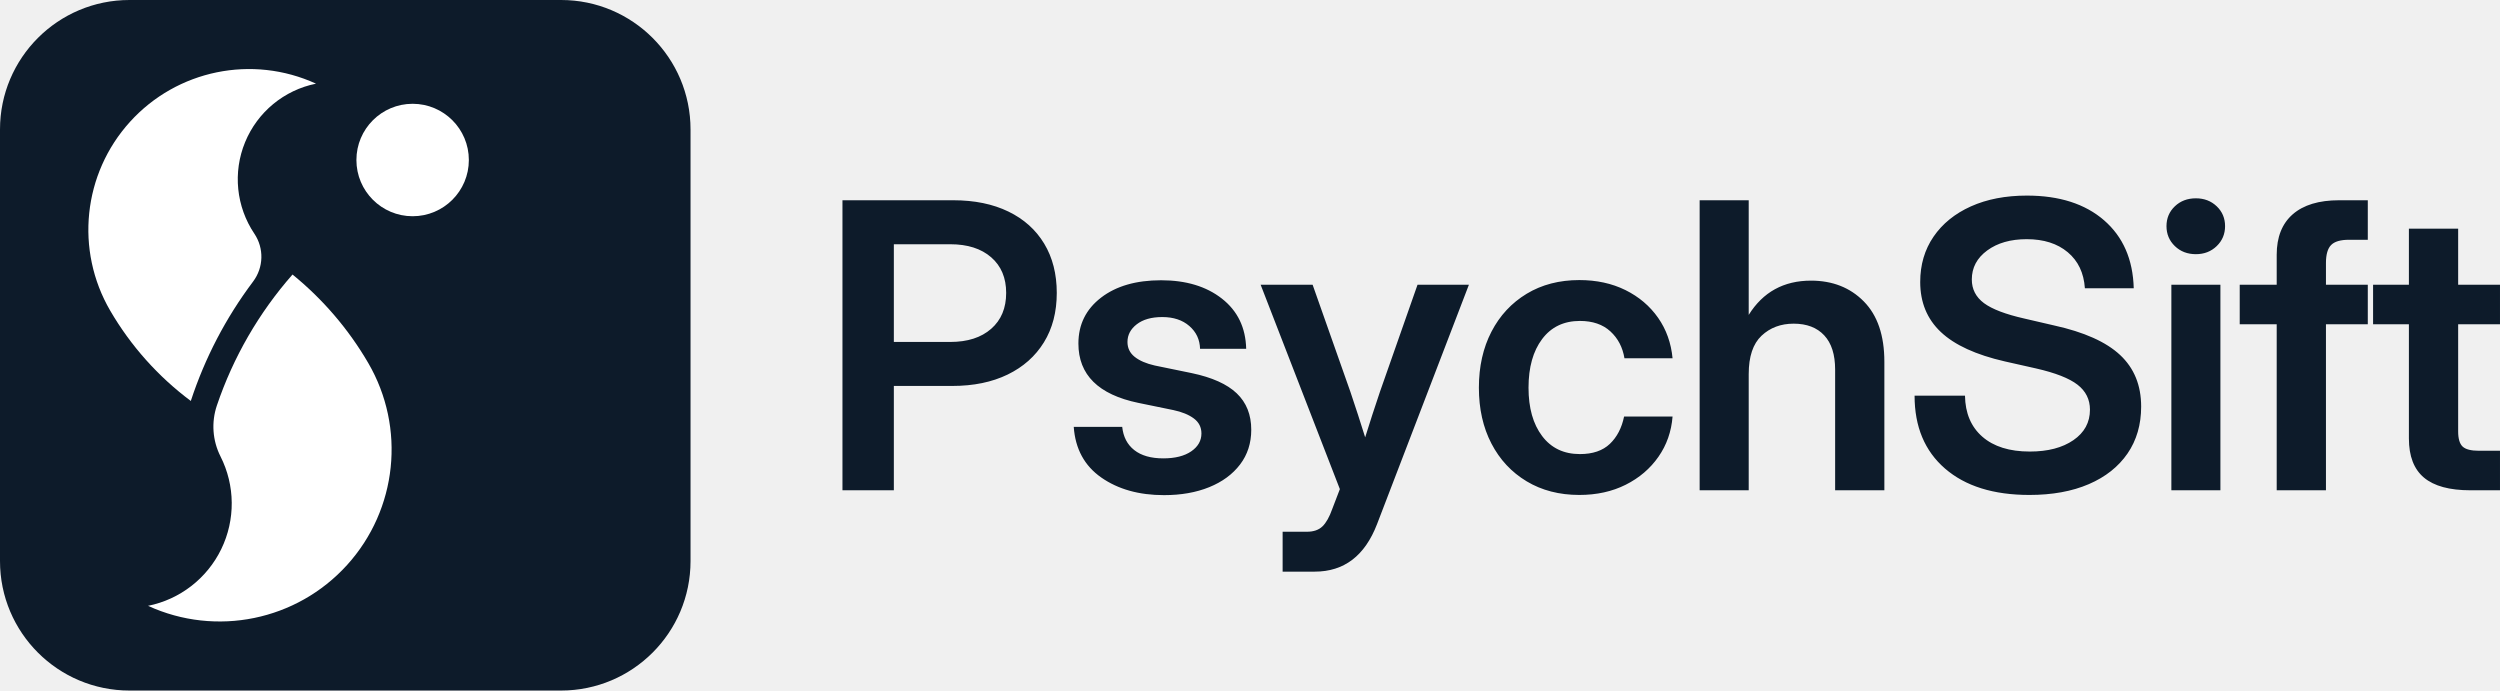
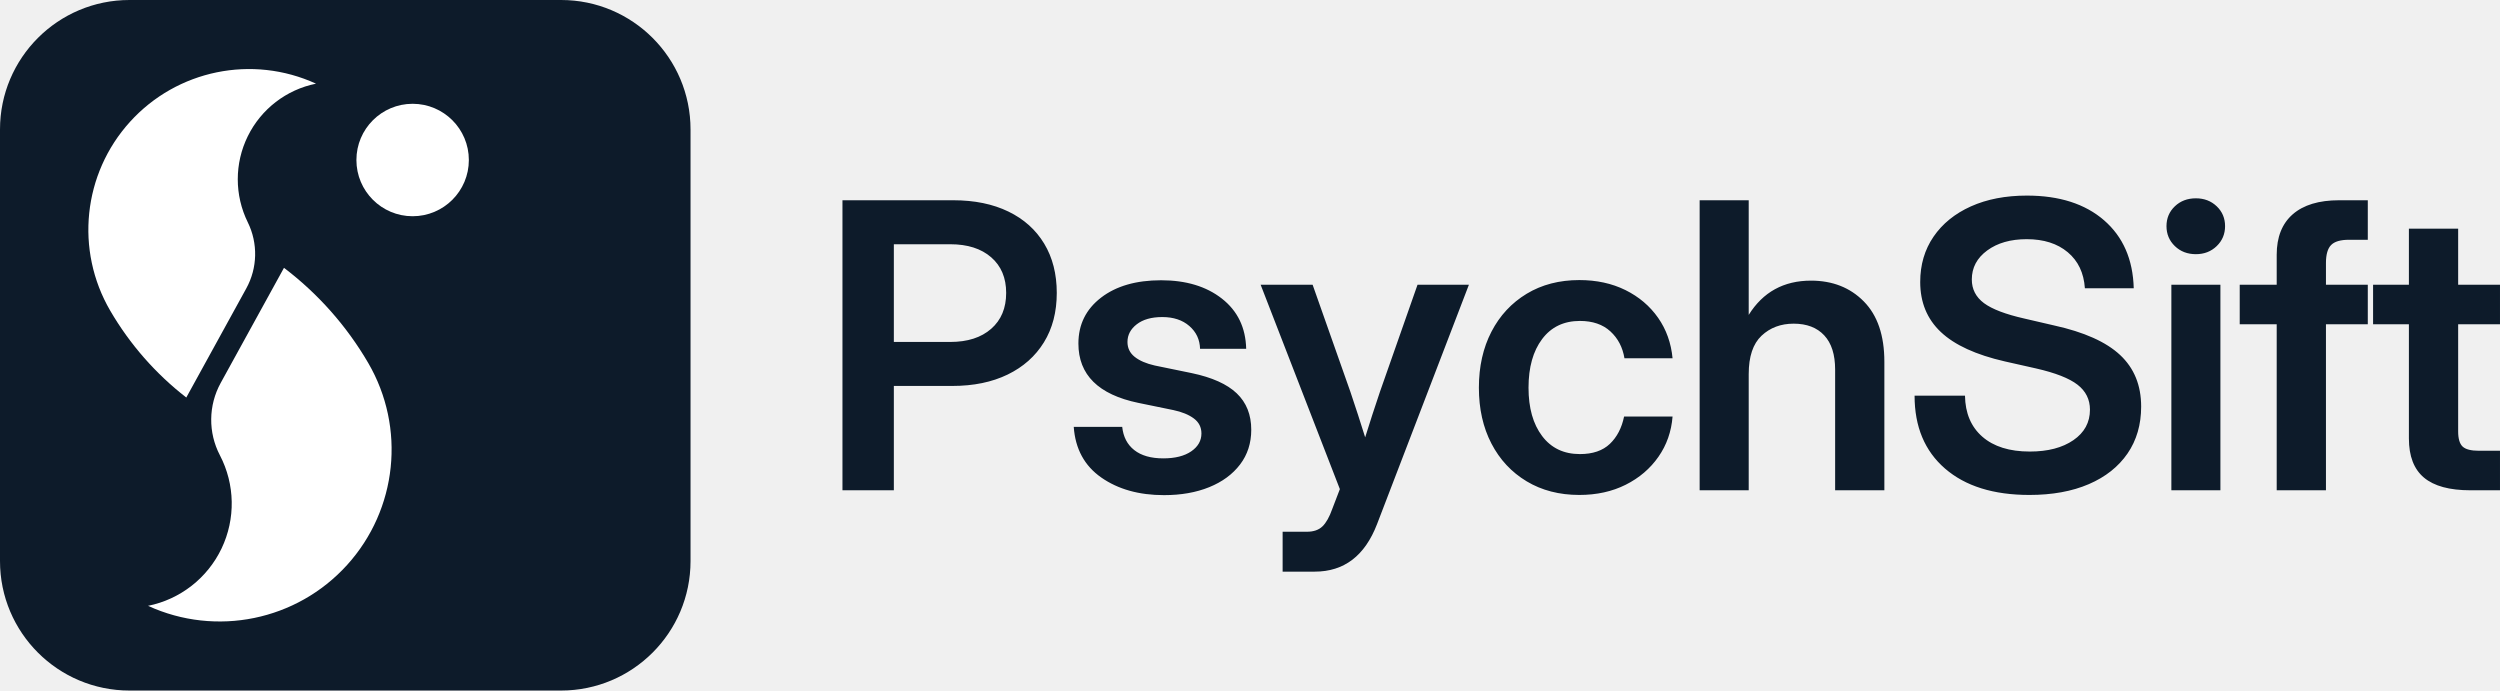
<svg xmlns="http://www.w3.org/2000/svg" viewBox="0 0 926.815 256" width="926.815" height="256" role="img" aria-label="PsychSift">
  <rect width="256" height="256" rx="48" fill="#0D1B2A" />
  <g transform="translate(32.7581 25.6) scale(2.0402)">
    <g fill="#FFFFFF">
-       <path d="M41.367 2.655 A17.723 17.723 0 0 0 30.165 29.918 A7.5 7.5 0 0 1 29.934 38.612 A74.817 74.817 0 0 0 18.616 60.312 A55.123 55.123 0 0 1 3.976 43.912 A29.201 29.201 0 0 1 41.367 2.655 Z" />
-       <path d="M10.84 97.54 A18.964 18.964 0 0 0 24.012 70.392 A12 12 0 0 1 23.354 61.129 A70.063 70.063 0 0 1 37.096 37.337 A58.982 58.982 0 0 1 50.849 53.396 A31.245 31.245 0 0 1 10.84 97.54 Z" />
+       <path d="M41.367 2.655 A17.723 17.723 0 0 0 28.971 27.854 A13 13 0 0 1 28.698 39.858 L17.794 59.687 A55.123 55.123 0 0 1 3.976 43.912 A29.201 29.201 0 0 1 41.367 2.655 Z" />
+       <path d="M10.84 97.54 A18.964 18.964 0 0 0 23.901 70.177 A13.91 13.91 0 0 1 24.044 57.038 L35.547 36.12 A58.982 58.982 0 0 1 50.849 53.396 A31.245 31.245 0 0 1 10.84 97.54 Z" />
      <circle cx="58.923" cy="16.528" r="10.216" />
    </g>
  </g>
  <g transform="translate(303.372 181.76)">
    <path d="M8.95 0.00V-107.52H50.01Q61.84 -107.52 70.47 -103.33Q79.09 -99.15 83.74 -91.43Q88.40 -83.71 88.40 -73.17Q88.40 -62.56 83.63 -54.84Q78.87 -47.12 70.18 -42.90Q61.48 -38.68 49.65 -38.68H28.00V0.00ZM28.00 -54.99H48.93Q58.52 -54.99 64.08 -59.86Q69.64 -64.73 69.64 -73.17Q69.64 -81.54 64.08 -86.38Q58.52 -91.21 48.93 -91.21H28.00Z M128.17 1.80Q114.25 1.80 104.90 -4.73Q95.56 -11.26 94.69 -23.52H112.66Q113.24 -17.97 117.13 -14.90Q121.03 -11.83 127.88 -11.83Q134.45 -11.83 138.24 -14.43Q142.03 -17.03 142.03 -21.07Q142.03 -24.53 139.21 -26.63Q136.40 -28.72 131.64 -29.73L118.65 -32.40Q96.42 -37.02 96.42 -54.41Q96.42 -64.94 104.79 -71.40Q113.16 -77.86 127.09 -77.86Q140.95 -77.86 149.64 -71.04Q158.34 -64.22 158.62 -52.46H141.52Q141.38 -57.58 137.55 -60.90Q133.73 -64.22 127.52 -64.22Q121.53 -64.22 118.07 -61.55Q114.61 -58.88 114.61 -54.99Q114.61 -51.60 117.28 -49.47Q119.95 -47.34 124.71 -46.26L138.42 -43.44Q149.75 -41.06 155.12 -35.94Q160.50 -30.81 160.50 -22.44Q160.50 -15.01 156.35 -9.56Q152.20 -4.11 144.91 -1.15Q137.63 1.80 128.17 1.80Z M172.13 30.16V15.37H181.15Q184.83 15.37 186.89 13.39Q188.95 11.40 190.53 6.93L193.35 -0.43L163.98 -76.20H183.25L197.25 -36.51Q198.69 -32.26 200.06 -28.03Q201.43 -23.81 202.73 -19.63Q205.33 -28.00 208.21 -36.51L222.14 -76.20H241.19L207.13 12.56Q200.35 30.16 184.04 30.16Z M282.12 1.73Q271.01 1.73 262.60 -3.32Q254.19 -8.37 249.54 -17.32Q244.89 -26.27 244.89 -38.03Q244.89 -49.79 249.54 -58.78Q254.19 -67.76 262.60 -72.85Q271.01 -77.93 282.12 -77.93Q291.72 -77.93 299.22 -74.22Q306.73 -70.50 311.31 -63.97Q315.89 -57.44 316.69 -48.93H298.86Q297.85 -55.06 293.63 -58.92Q289.41 -62.78 282.34 -62.78Q273.39 -62.78 268.34 -56.07Q263.29 -49.36 263.29 -38.03Q263.29 -26.77 268.34 -20.10Q273.39 -13.42 282.34 -13.42Q289.48 -13.42 293.45 -17.21Q297.42 -21.00 298.72 -27.35H316.69Q316.04 -18.98 311.45 -12.41Q306.87 -5.85 299.33 -2.06Q291.79 1.73 282.12 1.73Z M344.92 -43.08V0.00H326.73V-107.52H344.92V-65.02Q352.85 -77.72 368.01 -77.72Q379.99 -77.72 387.60 -70.00Q395.21 -62.28 395.21 -47.63V0.00H376.96V-44.74Q376.96 -53.11 372.91 -57.44Q368.87 -61.77 361.58 -61.77Q354.44 -61.77 349.68 -57.30Q344.92 -52.82 344.92 -43.08Z M448.99 1.73Q429.00 1.73 417.70 -8.05Q406.41 -17.82 406.41 -35.07H425.10Q425.25 -25.33 431.56 -19.84Q437.87 -14.36 449.13 -14.36Q459.16 -14.36 465.29 -18.58Q471.43 -22.80 471.43 -29.87Q471.43 -35.58 466.81 -39.15Q462.19 -42.72 451.44 -45.17L439.89 -47.77Q423.80 -51.45 416.15 -58.67Q408.50 -65.88 408.50 -77.21Q408.50 -86.81 413.45 -94.03Q418.39 -101.24 427.30 -105.25Q436.21 -109.25 448.05 -109.25Q466.09 -109.25 476.66 -100.09Q487.23 -90.92 487.66 -74.90H469.55Q468.97 -83.42 463.20 -88.25Q457.43 -93.09 447.98 -93.09Q439.03 -93.09 433.33 -88.90Q427.63 -84.72 427.63 -78.15Q427.63 -72.74 432.14 -69.38Q436.65 -66.03 447.18 -63.65L458.08 -61.12Q474.82 -57.44 482.61 -50.15Q490.41 -42.86 490.41 -31.03Q490.41 -21.00 485.36 -13.64Q480.30 -6.28 471.00 -2.27Q461.69 1.73 448.99 1.73Z M501.61 0.00V-76.20H519.79V0.00ZM510.70 -87.53Q506.01 -87.53 502.90 -90.53Q499.80 -93.52 499.80 -97.92Q499.80 -102.32 502.90 -105.28Q506.01 -108.24 510.70 -108.24Q515.32 -108.24 518.42 -105.28Q521.52 -102.32 521.52 -97.92Q521.52 -93.52 518.42 -90.53Q515.32 -87.53 510.70 -87.53Z M574.43 -76.20V-61.55H558.92V0.00H540.66V-61.55H526.95V-76.20H540.66V-87.31Q540.66 -97.13 546.61 -102.32Q552.57 -107.52 563.82 -107.52H574.43V-92.87H567.43Q562.74 -92.87 560.83 -90.92Q558.92 -88.97 558.92 -84.28V-76.20Z M623.44 -76.20V-61.55H607.93V-21.86Q607.93 -17.75 609.59 -16.20Q611.25 -14.65 615.65 -14.65H623.44V0.00H612.47Q600.86 0.00 595.26 -4.69Q589.67 -9.38 589.67 -19.19V-61.55H576.39V-76.20H589.67V-96.98H607.93V-76.20Z" fill="#0D1B2A" />
  </g>
</svg>
